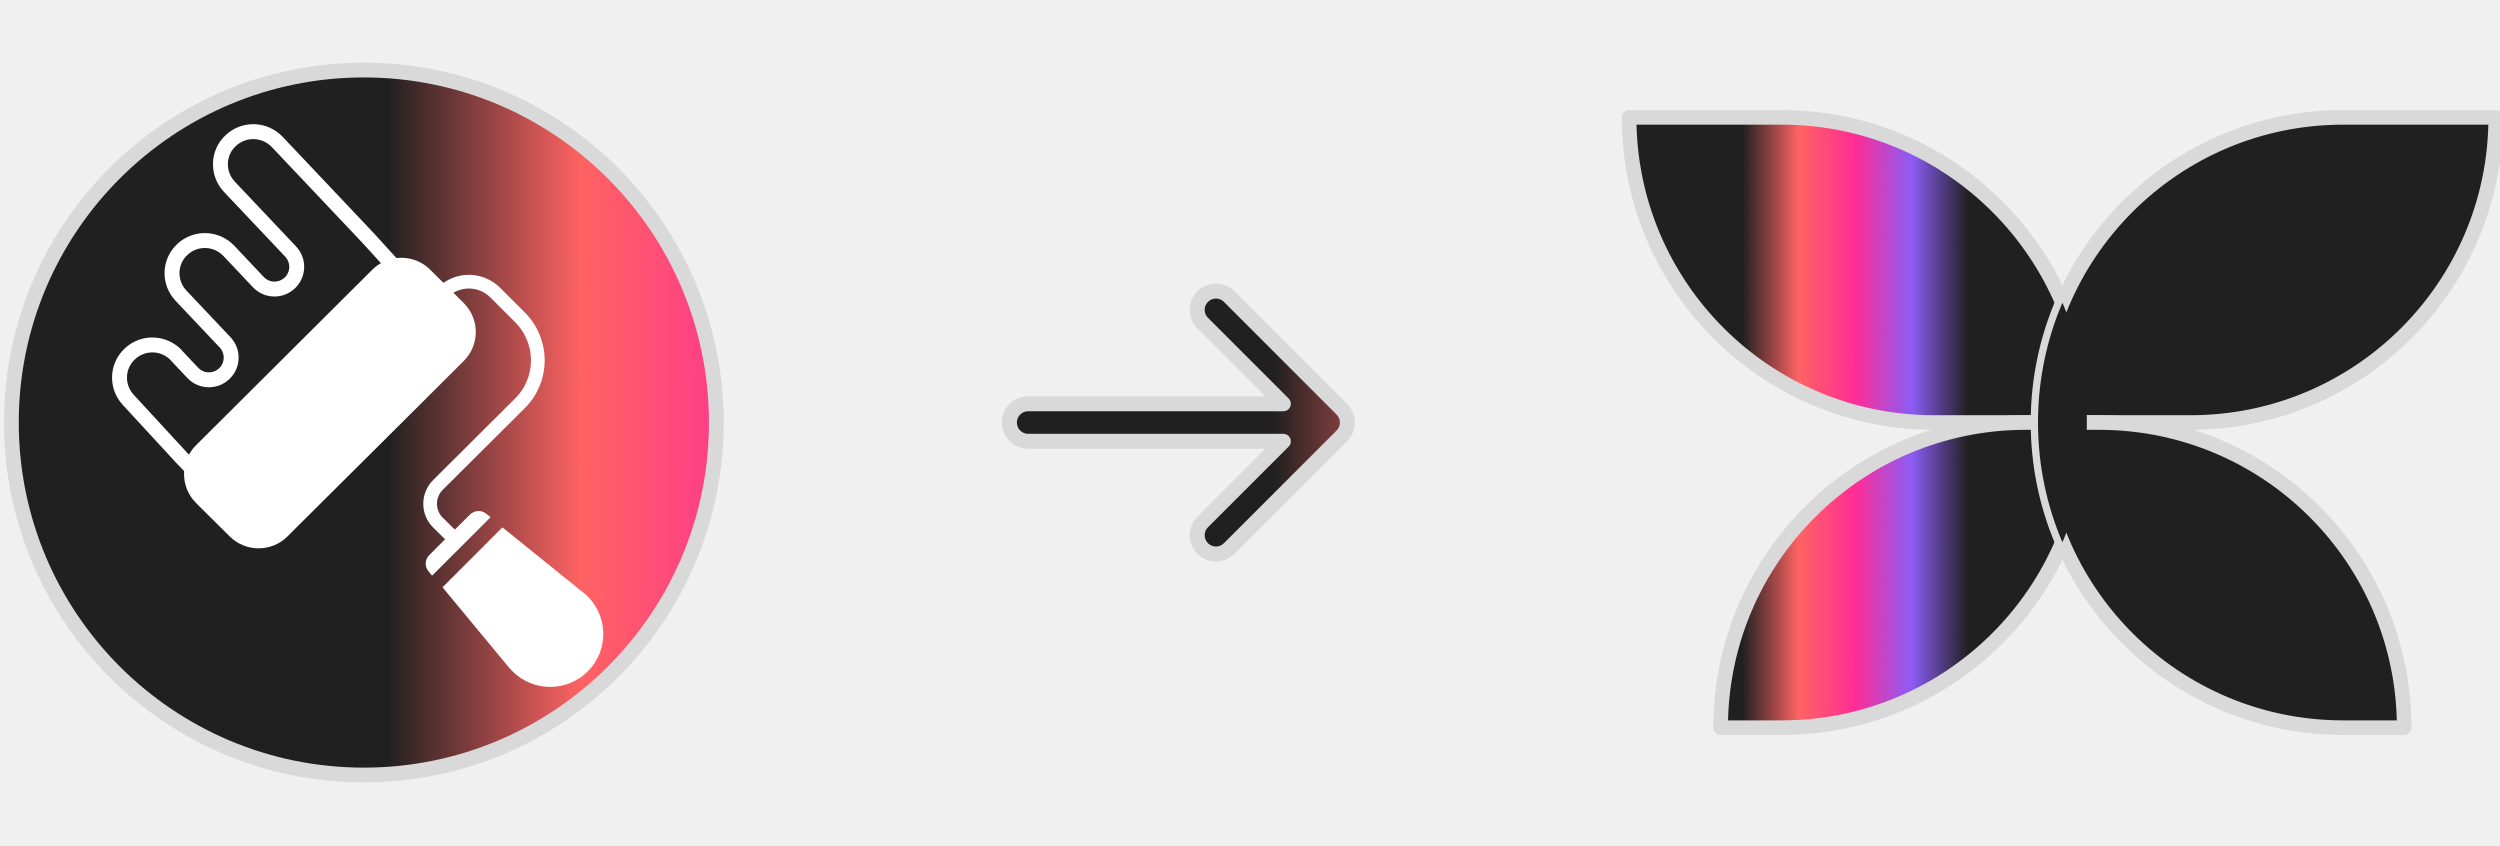
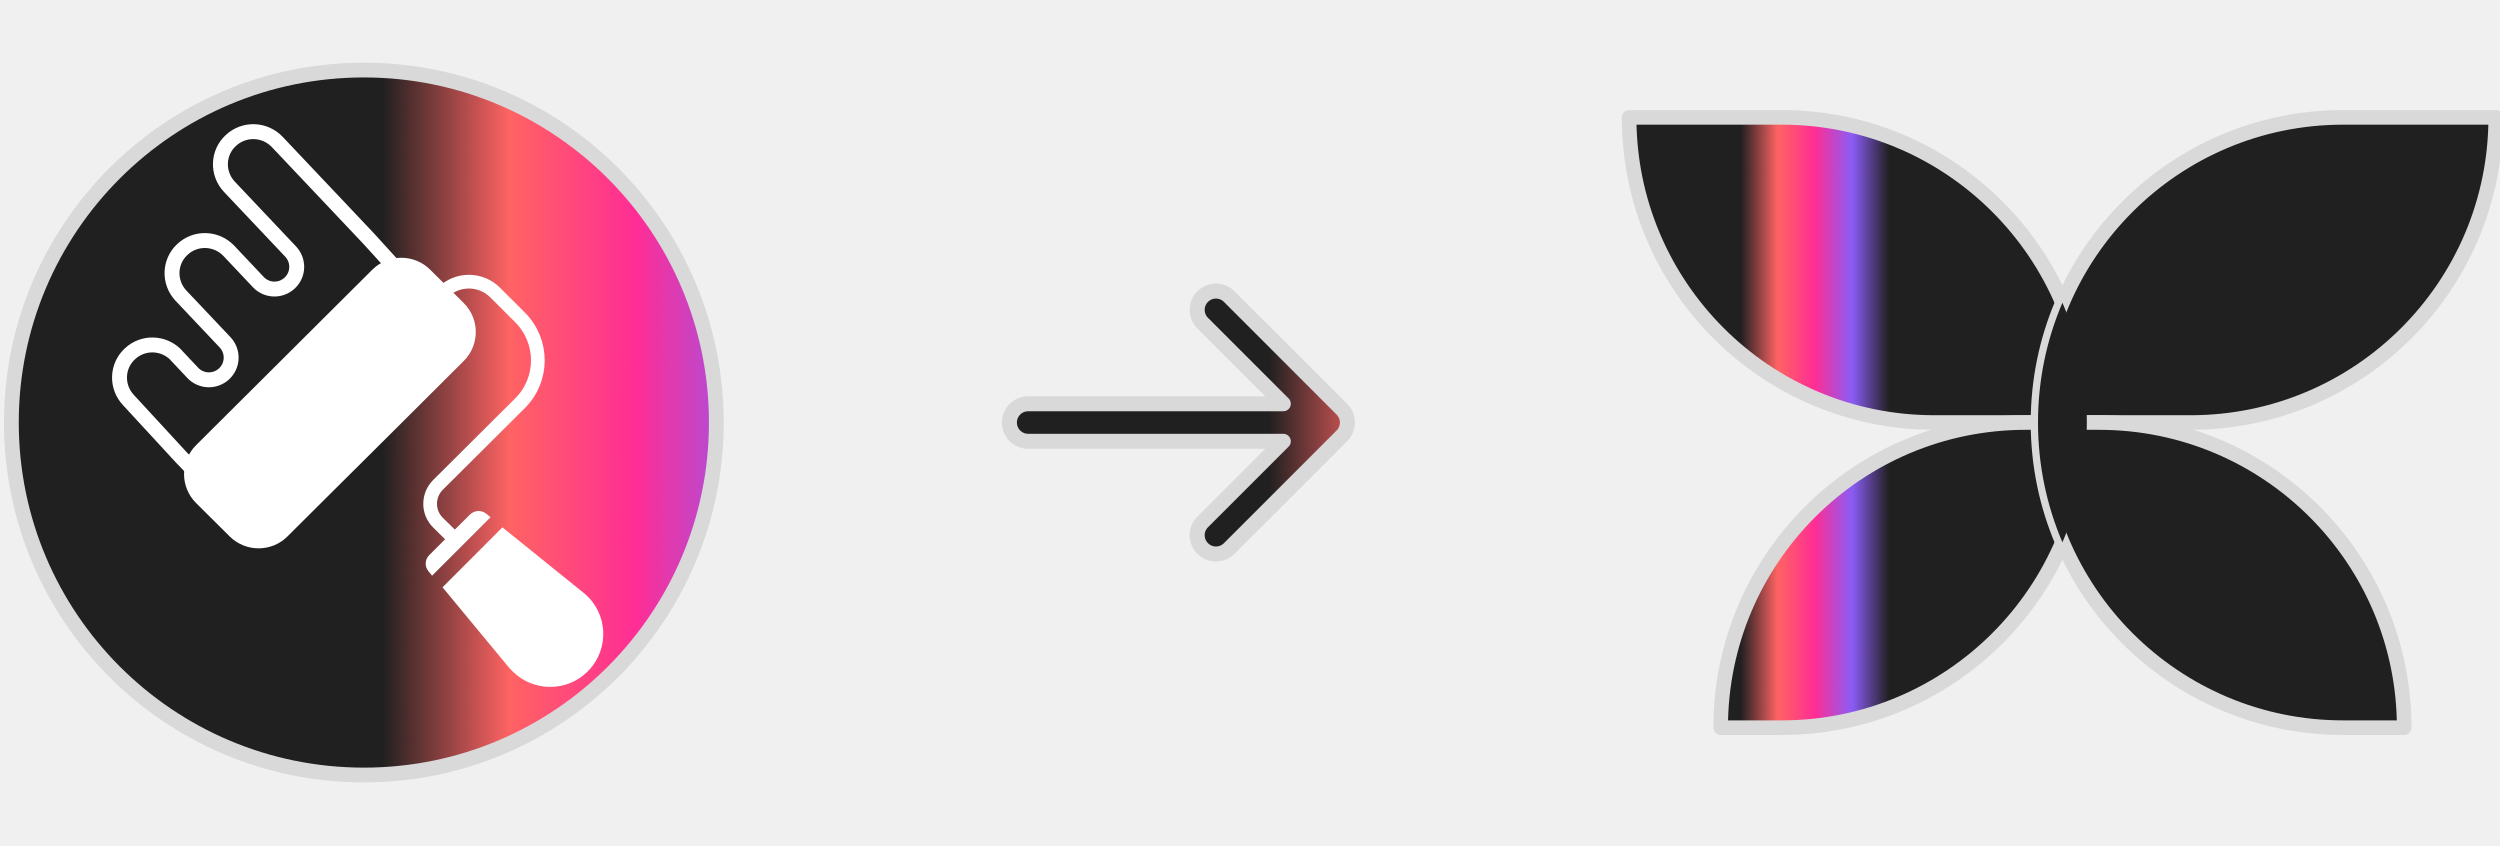
<svg xmlns="http://www.w3.org/2000/svg" width="213" height="72" viewBox="0 0 213 72" fill="none" role="img" aria-label="Renovate to Changesets">
  <defs>
-     <linearGradient id="logo-flow" gradientUnits="userSpaceOnUse" x1="-213" y1="36" x2="213" y2="36">
+     <linearGradient id="logo-flow" gradientUnits="userSpaceOnUse" x1="-280" y1="36" x2="280" y2="36">
      <stop offset="0" stop-color="#202020" />
-       <stop offset="0.04" stop-color="#202020" />
-       <stop offset="0.06" stop-color="#FF6363" />
-       <stop offset="0.08" stop-color="#FF2D95" />
-       <stop offset="0.10" stop-color="#8B5CF6" />
-       <stop offset="0.12" stop-color="#202020" />
+       <stop offset="0.03" stop-color="#202020" />
+       <stop offset="0.04" stop-color="#FF6363" />
+       <stop offset="0.05" stop-color="#FF2D95" />
+       <stop offset="0.06" stop-color="#8B5CF6" />
+       <stop offset="0.07" stop-color="#202020" />
      <stop offset="0.5" stop-color="#202020" />
-       <stop offset="0.54" stop-color="#202020" />
-       <stop offset="0.56" stop-color="#FF6363" />
-       <stop offset="0.58" stop-color="#FF2D95" />
-       <stop offset="0.60" stop-color="#8B5CF6" />
-       <stop offset="0.62" stop-color="#202020" />
+       <stop offset="0.53" stop-color="#202020" />
+       <stop offset="0.54" stop-color="#FF6363" />
+       <stop offset="0.55" stop-color="#FF2D95" />
+       <stop offset="0.56" stop-color="#8B5CF6" />
+       <stop offset="0.57" stop-color="#202020" />
      <stop offset="1" stop-color="#202020" />
-       <animate attributeName="x1" values="-213;0" dur="4s" repeatCount="indefinite" />
-       <animate attributeName="x2" values="213;426" dur="4s" repeatCount="indefinite" />
+       <animate attributeName="x1" values="-280;0" dur="4s" repeatCount="indefinite" />
+       <animate attributeName="x2" values="280;560" dur="4s" repeatCount="indefinite" />
    </linearGradient>
  </defs>
  <g transform="translate(0 5) scale(1.9375)">
    <circle cx="16" cy="16" r="15.5" fill="url(#logo-flow)" stroke="#d9d9d9" stroke-width="0.65" />
    <g fill="none" transform="translate(1.71 1.435) scale(0.8864)">
      <path d="M6.818 13.093C6.199 12.444 5.172 12.405 4.514 13.025C3.855 13.635 3.826 14.661 4.446 15.32L7.07 18.166L7.612 18.728L17.749 8.833L16.374 7.322L14.883 5.744L11.824 2.51C11.204 1.862 10.178 1.823 9.519 2.443C8.861 3.053 8.832 4.079 9.452 4.737L12.492 7.952C12.908 8.397 12.889 9.094 12.443 9.51C11.998 9.927 11.301 9.907 10.885 9.462L9.423 7.913C8.803 7.264 7.777 7.226 7.118 7.845C6.46 8.455 6.431 9.481 7.051 10.14L9.239 12.454C9.655 12.899 9.636 13.596 9.19 14.013C8.745 14.429 8.048 14.41 7.631 13.964L6.818 13.102" stroke="#ffffff" stroke-width="0.74" stroke-linecap="round" stroke-linejoin="round" />
      <path d="M20.024 9.985C20.383 9.627 20.857 9.443 21.332 9.443C21.806 9.443 22.28 9.627 22.639 9.985L23.868 11.214C25.049 12.396 25.049 14.303 23.868 15.475L19.802 19.522C19.279 20.044 19.279 20.887 19.802 21.4L20.46 22.049" stroke="#ffffff" stroke-width="0.68" stroke-linecap="round" stroke-linejoin="round" />
      <path d="M12.25 13.645L8.058 17.818C7.409 18.466 7.409 19.512 8.058 20.161L8.222 20.325L9.723 21.816C10.372 22.465 11.427 22.465 12.076 21.816L12.686 21.206L14.535 19.367L15.813 18.098L17.875 16.046L20.819 13.112C21.467 12.463 21.467 11.418 20.819 10.769L19.153 9.113C18.505 8.465 17.449 8.465 16.8 9.113L12.25 13.645Z" fill="#ffffff" stroke="#ffffff" stroke-width="0.74" stroke-linecap="round" stroke-linejoin="round" />
      <path d="M19.511 24.024L22.406 21.129L22.193 20.955C21.951 20.761 21.612 20.78 21.39 20.993L19.366 23.007C19.143 23.23 19.134 23.578 19.327 23.811L19.502 24.024H19.511Z" fill="#ffffff" />
      <path d="M27.053 24.905L22.997 21.632L20.024 24.605L23.335 28.603C23.384 28.661 23.442 28.719 23.5 28.777C24.517 29.794 26.192 29.814 27.228 28.777C28.322 27.683 28.244 25.892 27.053 24.905Z" fill="#ffffff" />
    </g>
  </g>
  <path fill-rule="evenodd" clip-rule="evenodd" transform="translate(81.2 16.8) scale(1.6)" d="M13.293 5.293C13.683 4.902 14.317 4.902 14.707 5.293L20.707 11.293C20.895 11.48 21 11.735 21 12C21 12.265 20.895 12.52 20.707 12.707L14.707 18.707C14.317 19.098 13.683 19.098 13.293 18.707C12.902 18.317 12.902 17.683 13.293 17.293L17.586 13H4C3.448 13 3 12.552 3 12C3 11.448 3.448 11 4 11H17.586L13.293 6.707C12.902 6.317 12.902 5.683 13.293 5.293Z" fill="url(#logo-flow)" stroke="#d9d9d9" stroke-width="0.8" stroke-linejoin="round" />
  <g transform="translate(138.8 10) scale(0.5652174)">
    <path d="M68.997 45.998C68.997 20.594 48.403 0 22.999 0H0C0 25.404 20.594 45.998 45.998 45.998H68.997Z" fill="url(#logo-flow)" stroke="#d9d9d9" stroke-width="2.2" stroke-linejoin="round" />
    <path d="M68.997 45.998C68.997 71.402 48.403 91.996 22.999 91.996H13.799C13.799 66.592 34.393 45.998 59.797 45.998L68.997 45.998Z" fill="url(#logo-flow)" stroke="#d9d9d9" stroke-width="2.2" stroke-linejoin="round" />
    <path d="M61.637 45.998C61.637 20.594 82.231 0 107.635 0H130.634C130.634 25.404 110.04 45.998 84.636 45.998H61.637Z" fill="url(#logo-flow)" stroke="#d9d9d9" stroke-width="2.2" stroke-linejoin="round" />
    <path d="M61.637 45.998C61.637 71.402 82.231 91.996 107.635 91.996H116.835C116.835 66.592 96.241 45.998 70.837 45.998L61.637 45.998Z" fill="url(#logo-flow)" stroke="#d9d9d9" stroke-width="2.2" stroke-linejoin="round" />
    <path d="M65.317 27.94C67.686 33.484 68.997 39.588 68.997 45.998C68.997 52.408 67.686 58.511 65.317 64.055C62.948 58.511 61.637 52.408 61.637 45.998C61.637 39.588 62.948 33.484 65.317 27.94Z" fill="url(#logo-flow)" />
  </g>
</svg>
